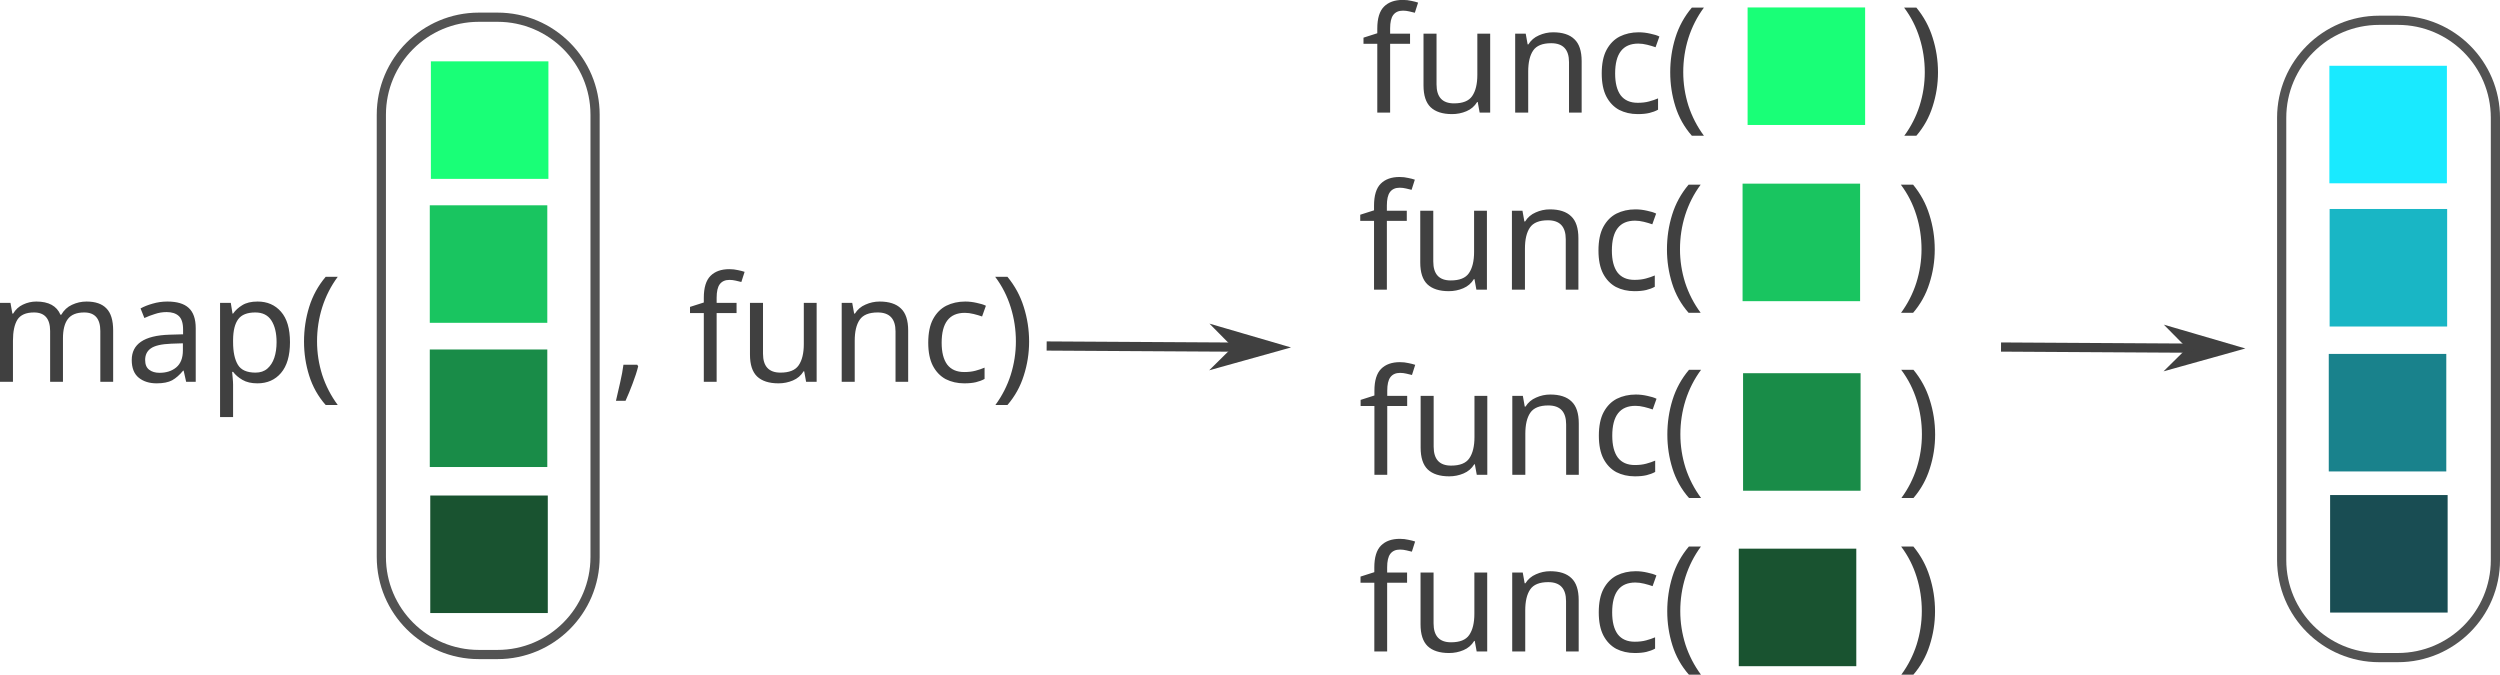
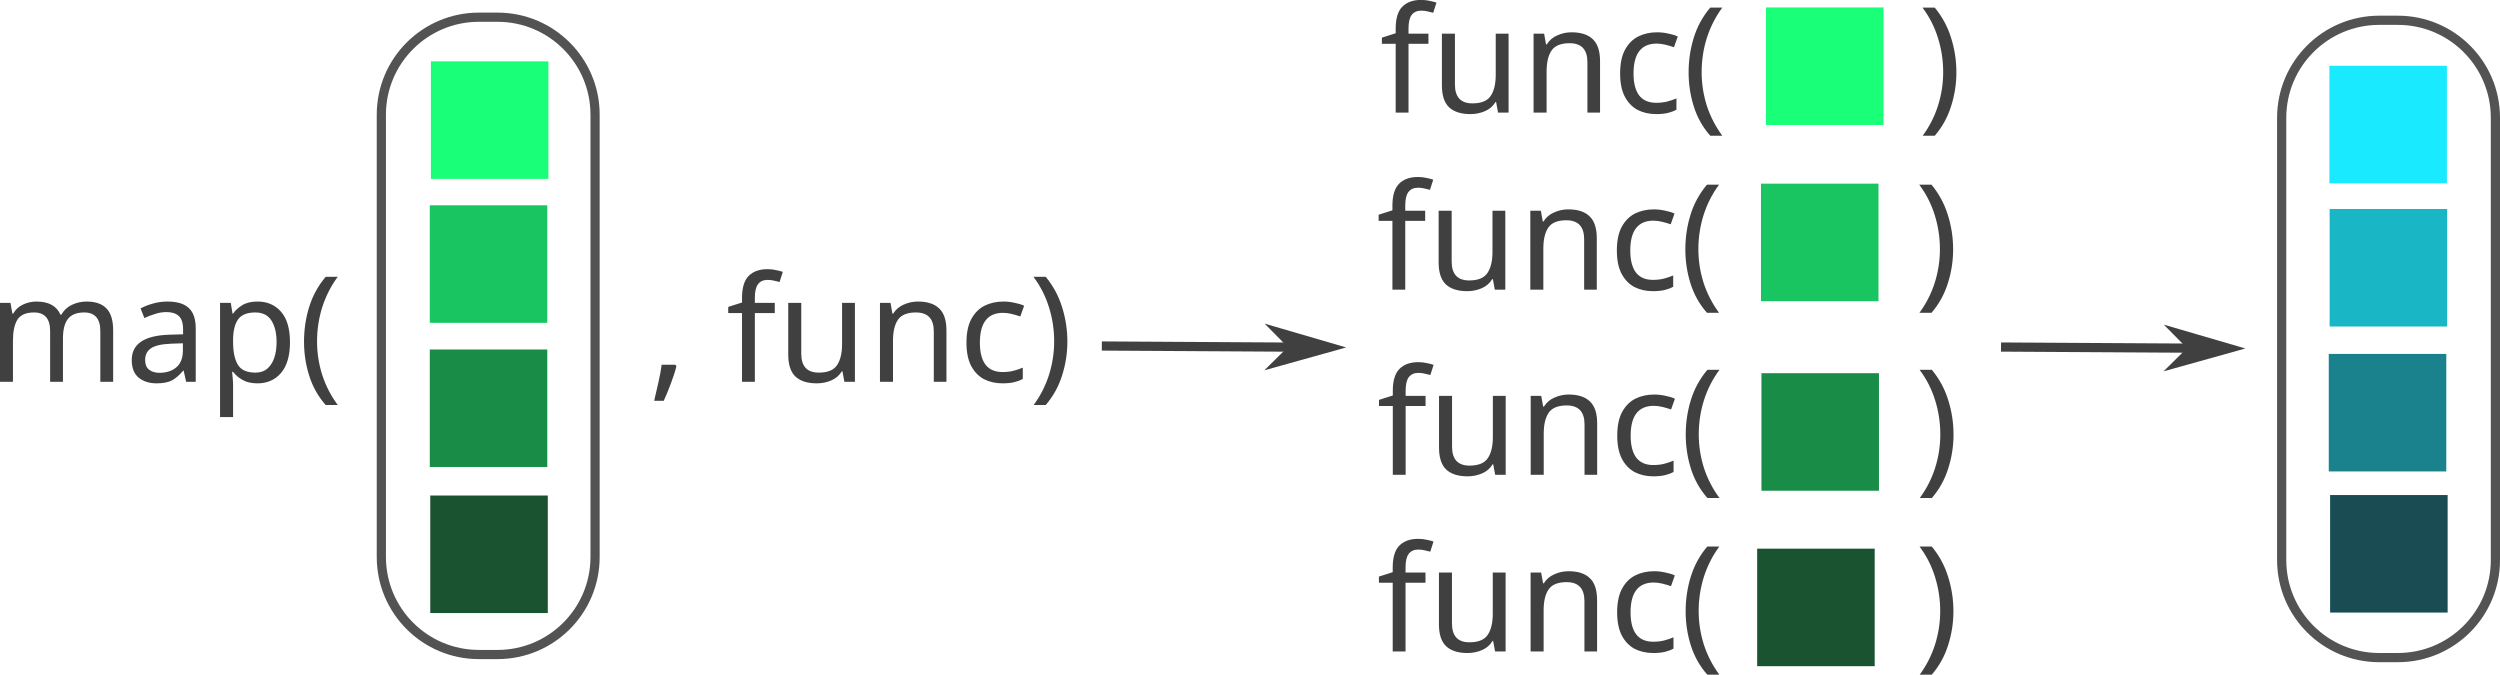
<svg xmlns="http://www.w3.org/2000/svg" width="271.852" height="73.369" version="1.1" viewBox="0 0 271.852 73.369" xml:space="preserve" id="svg80">
  <defs id="defs10">
    <marker id="marker6735" overflow="visible" orient="auto">
      <path transform="matrix(-0.4,0,0,-0.4,-4,0)" d="M 0,0 5,-5 -12.5,0 5,5 Z" fill="#404040" fill-rule="evenodd" stroke="#404040" stroke-width="1pt" id="path4" />
    </marker>
    <marker id="Arrow1Mend" overflow="visible" orient="auto">
      <path transform="matrix(-0.4,0,0,-0.4,-4,0)" d="M 0,0 5,-5 -12.5,0 5,5 Z" fill="#404040" fill-rule="evenodd" stroke="#404040" stroke-width="1pt" id="path7" />
    </marker>
  </defs>
  <g transform="matrix(1.3333,0,0,-1.3333,517.5732,928.0015)" id="g78">
    <text transform="scale(1,-1)" x="-389.21" y="-664.877" fill="#404040" font-family="Sans" font-size="12px" letter-spacing="0px" stroke-width="0.75px" word-spacing="0px" style="line-height:125%" xml:space="preserve" id="text14">
-       <tspan x="-389.21" y="-664.877" fill="#404040" stroke-width="0.75px" id="tspan12">map(       , func)</tspan>
+       <tspan x="-389.21" y="-664.877" fill="#404040" stroke-width="0.75px" id="tspan12">map(        , func)</tspan>
    </text>
    <g transform="translate(77.052,-89.515)" id="g28">
      <rect transform="scale(1,-1)" x="-430.1" y="-780.53" width="9.585" height="9.585" fill="#00ff68" opacity="0.9" stroke-width="1" id="rect16" />
      <g stroke-width="1" id="g24">
        <rect transform="scale(1,-1)" x="-430.19" y="-768.79" width="9.585" height="9.585" fill="#00bf4f" opacity="0.9" id="rect18" />
        <rect transform="scale(1,-1)" x="-430.19" y="-757.03" width="9.585" height="9.585" fill="#008034" opacity="0.9" id="rect20" />
        <rect transform="scale(1,-1)" x="-430.15" y="-745.12" width="9.585" height="9.585" fill="#00401a" opacity="0.9" id="rect22" />
      </g>
      <rect transform="scale(1,-1)" x="-434.14" y="-784.13" width="17.431" height="51.977" ry="7.953" fill="none" opacity="0.9" stroke="#404040" stroke-width="0.75" id="rect26" />
    </g>
    <g transform="translate(201.9589,-90.256)" id="g42">
      <rect transform="scale(1,-1)" x="-400.17" y="-780.91" width="9.585" height="9.585" fill="#00e8ff" opacity="0.9" stroke-width="1" id="rect30" />
      <g stroke-width="1" id="g38">
        <rect transform="scale(1,-1)" x="-400.15" y="-769.23" width="9.585" height="9.585" fill="#00aebf" opacity="0.9" id="rect32" />
        <rect transform="scale(1,-1)" x="-400.22" y="-757.41" width="9.585" height="9.585" fill="#007480" opacity="0.9" id="rect34" />
        <rect transform="scale(1,-1)" x="-400.11" y="-745.9" width="9.585" height="9.585" fill="#003a40" opacity="0.9" id="rect36" />
      </g>
      <rect transform="scale(1,-1)" x="-404.06" y="-784.62" width="17.431" height="51.977" ry="7.953" fill="none" opacity="0.9" stroke="#404040" stroke-width="0.75" id="rect40" />
    </g>
-     <g transform="translate(-70.76361,23.951)" id="g72">
+     <g transform="translate(-69.26357,23.951)" id="g72">
      <text transform="scale(1,-1)" x="-206.41" y="-662.888" fill="#404040" font-family="Sans" font-size="12px" letter-spacing="0px" stroke-width="0.75px" word-spacing="0px" style="line-height:125%" xml:space="preserve" id="text46">
        <tspan x="-206.41" y="-662.888" fill="#404040" stroke-width="0.75px" id="tspan44">func(     )</tspan>
      </text>
      <rect transform="scale(1,-1)" x="-174.896" y="-671.46" width="9.585" height="9.585" fill="#00ff68" opacity="0.9" stroke-width="1" id="rect48" />
      <rect transform="scale(1,-1)" x="-175.306" y="-657.09" width="9.585" height="9.585" fill="#00bf4f" opacity="0.9" stroke-width="1" id="rect52" />
      <text transform="scale(1,-1)" x="-206.676" y="-648.444" fill="#404040" font-family="Sans" font-size="12px" letter-spacing="0px" stroke-width="0.75px" word-spacing="0px" style="line-height:125%" xml:space="preserve" id="text56">
        <tspan x="-206.676" y="-648.444" fill="#404040" stroke-width="0.75px" id="tspan54">func(     )</tspan>
      </text>
      <rect transform="scale(1,-1)" x="-175.266" y="-641.63" width="9.585" height="9.585" fill="#008034" opacity="0.9" stroke-width="1" id="rect58" />
      <text transform="scale(1,-1)" x="-206.644" y="-633.343" fill="#404040" font-family="Sans" font-size="12px" letter-spacing="0px" stroke-width="0.75px" word-spacing="0px" style="line-height:125%" xml:space="preserve" id="text62">
        <tspan x="-206.644" y="-633.343" fill="#404040" stroke-width="0.75px" id="tspan60">func(     )</tspan>
      </text>
      <rect transform="scale(1,-1)" x="-175.616" y="-627.32" width="9.585" height="9.585" fill="#00401a" opacity="0.9" stroke-width="1" id="rect64" />
      <text transform="scale(1,-1)" x="-206.654" y="-618.935" fill="#404040" font-family="Sans" font-size="12px" letter-spacing="0px" stroke-width="0.75px" word-spacing="0px" style="line-height:125%" xml:space="preserve" id="text68">
        <tspan x="-206.654" y="-618.935" fill="#404040" stroke-width="0.75px" id="tspan66">func(     )</tspan>
      </text>
    </g>
-     <path d="m -302.827,667.799 18.452,-0.109" fill="none" marker-end="url(#Arrow1Mend)" stroke="#404040" stroke-width="0.75" id="path74" />
+     <path d="m -298.327,667.799 18.452,-0.109" fill="none" marker-end="url(#Arrow1Mend)" stroke="#404040" stroke-width="0.75" id="path74" />
    <path d="m -224.991,667.715 18.452,-0.109" fill="none" marker-end="url(#marker6735)" stroke="#404040" stroke-width="0.75" id="path76" />
  </g>
</svg>
